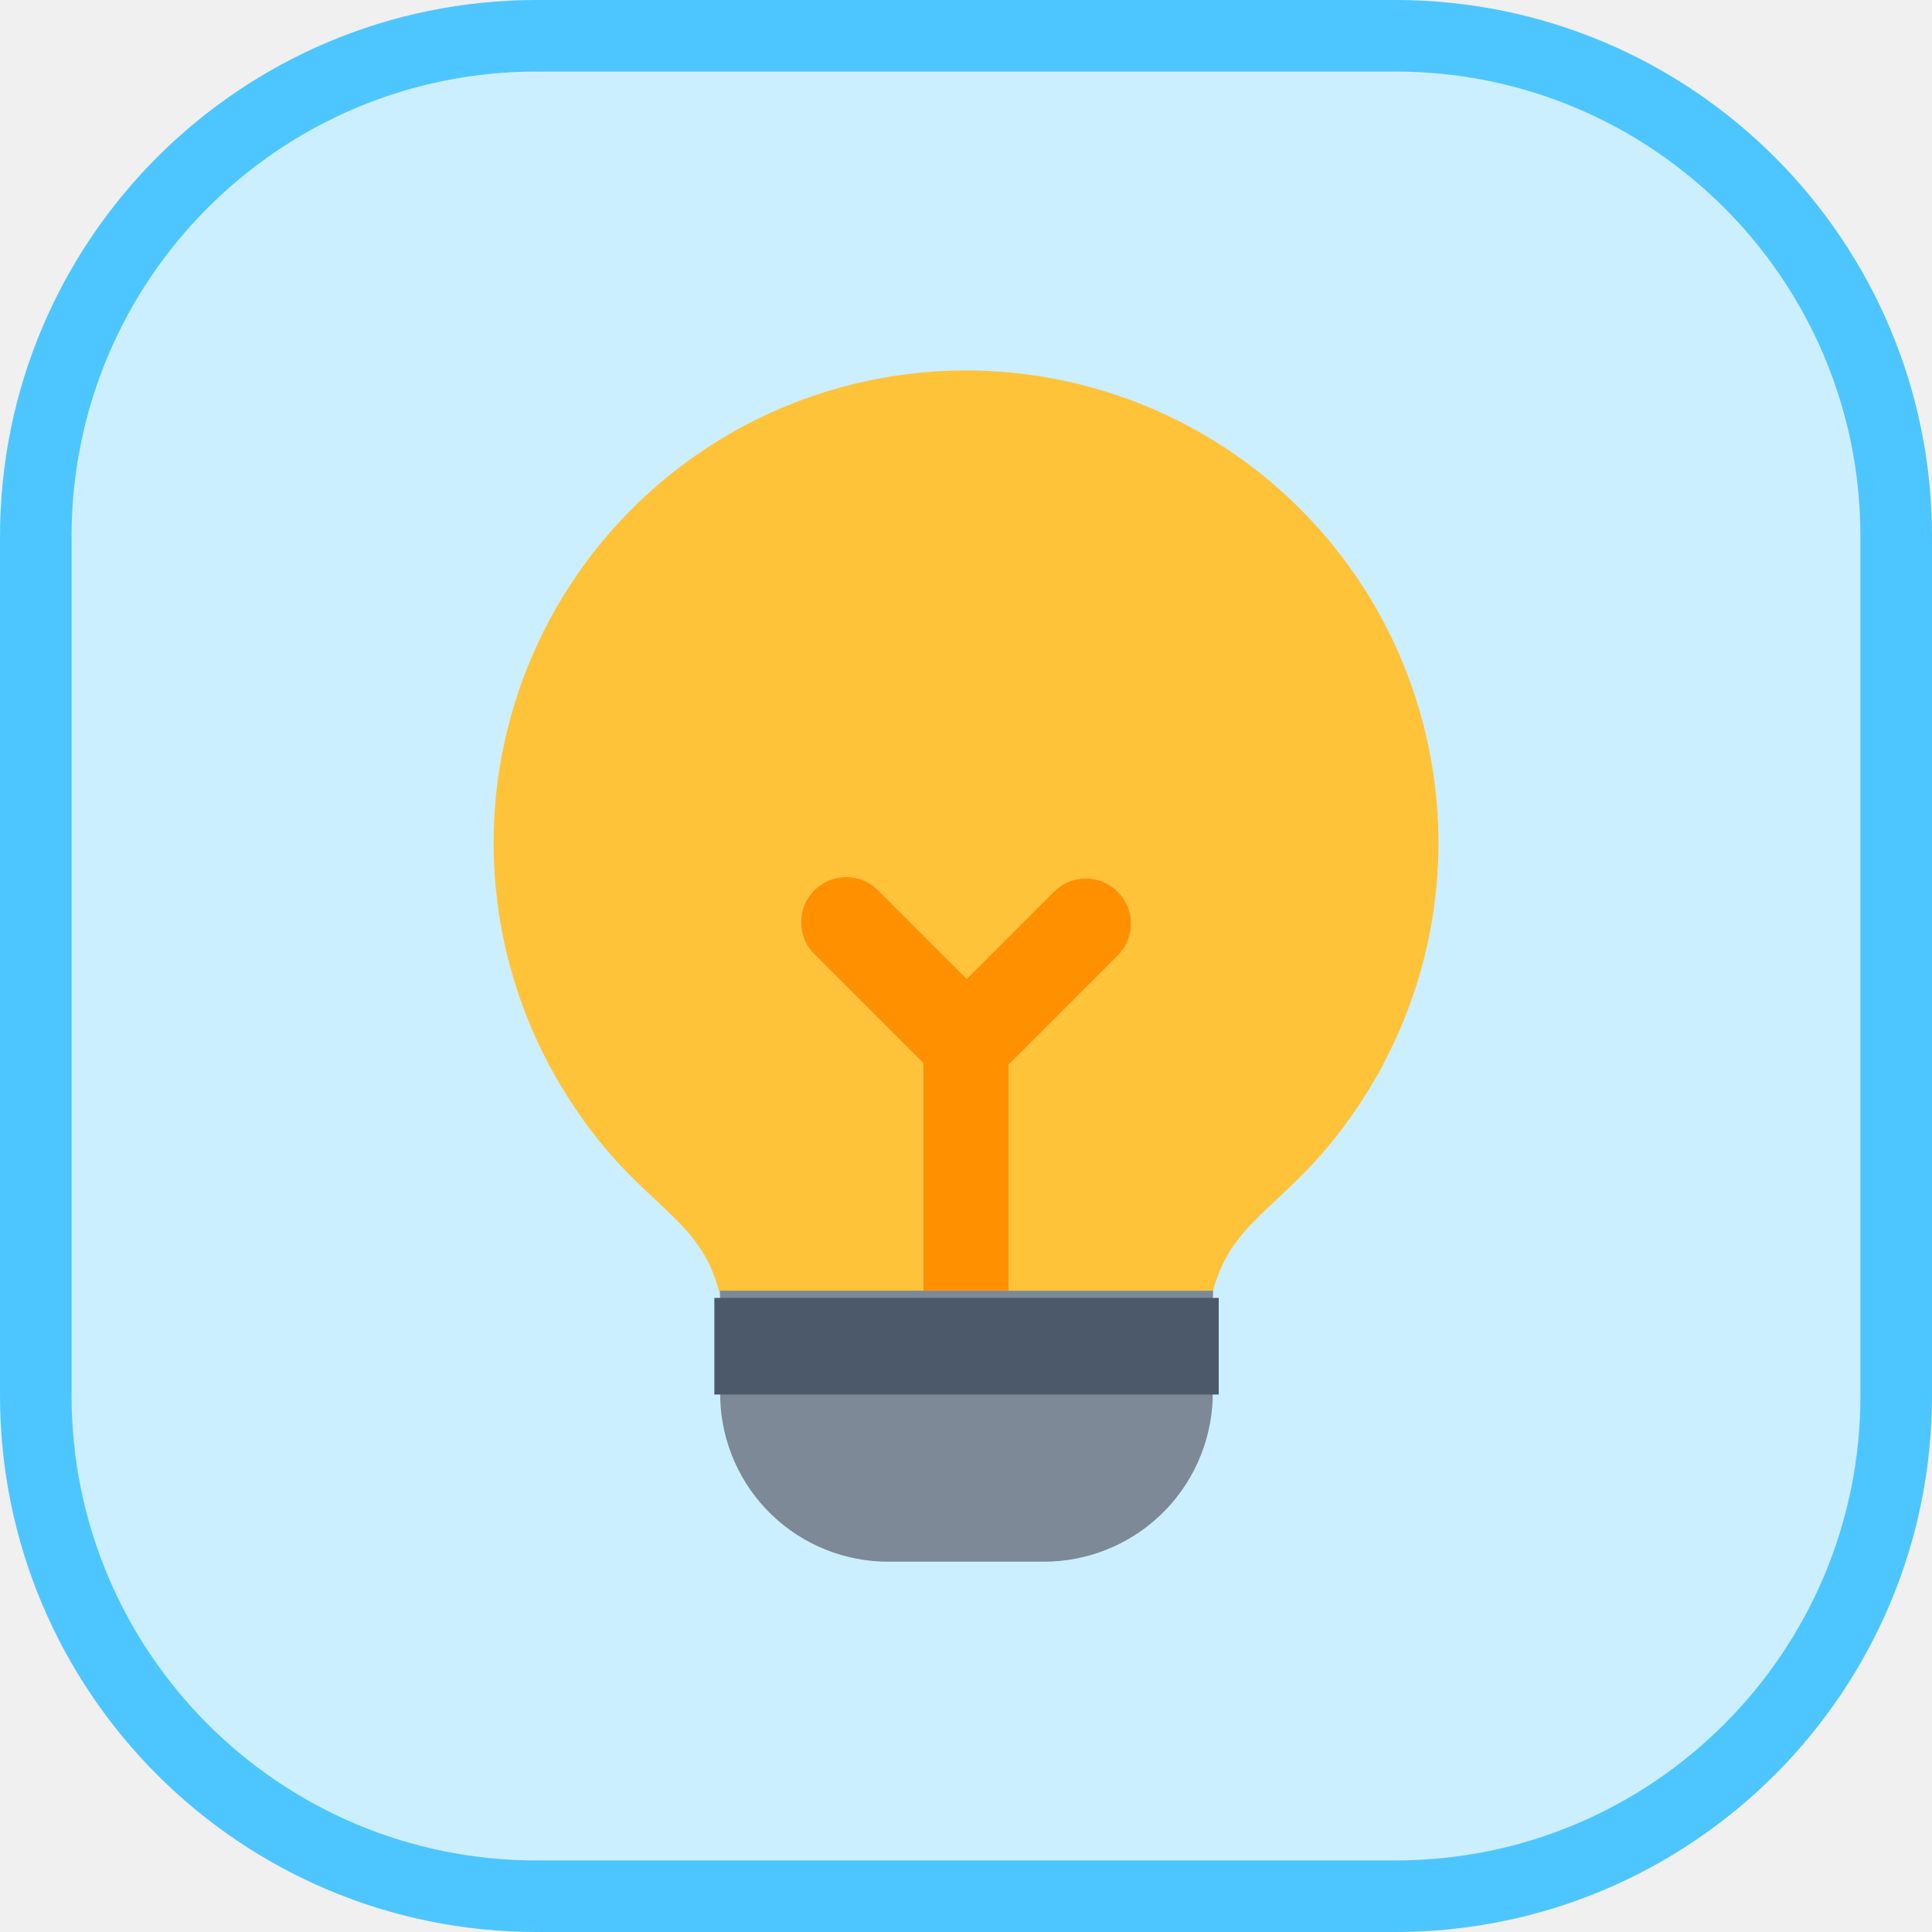
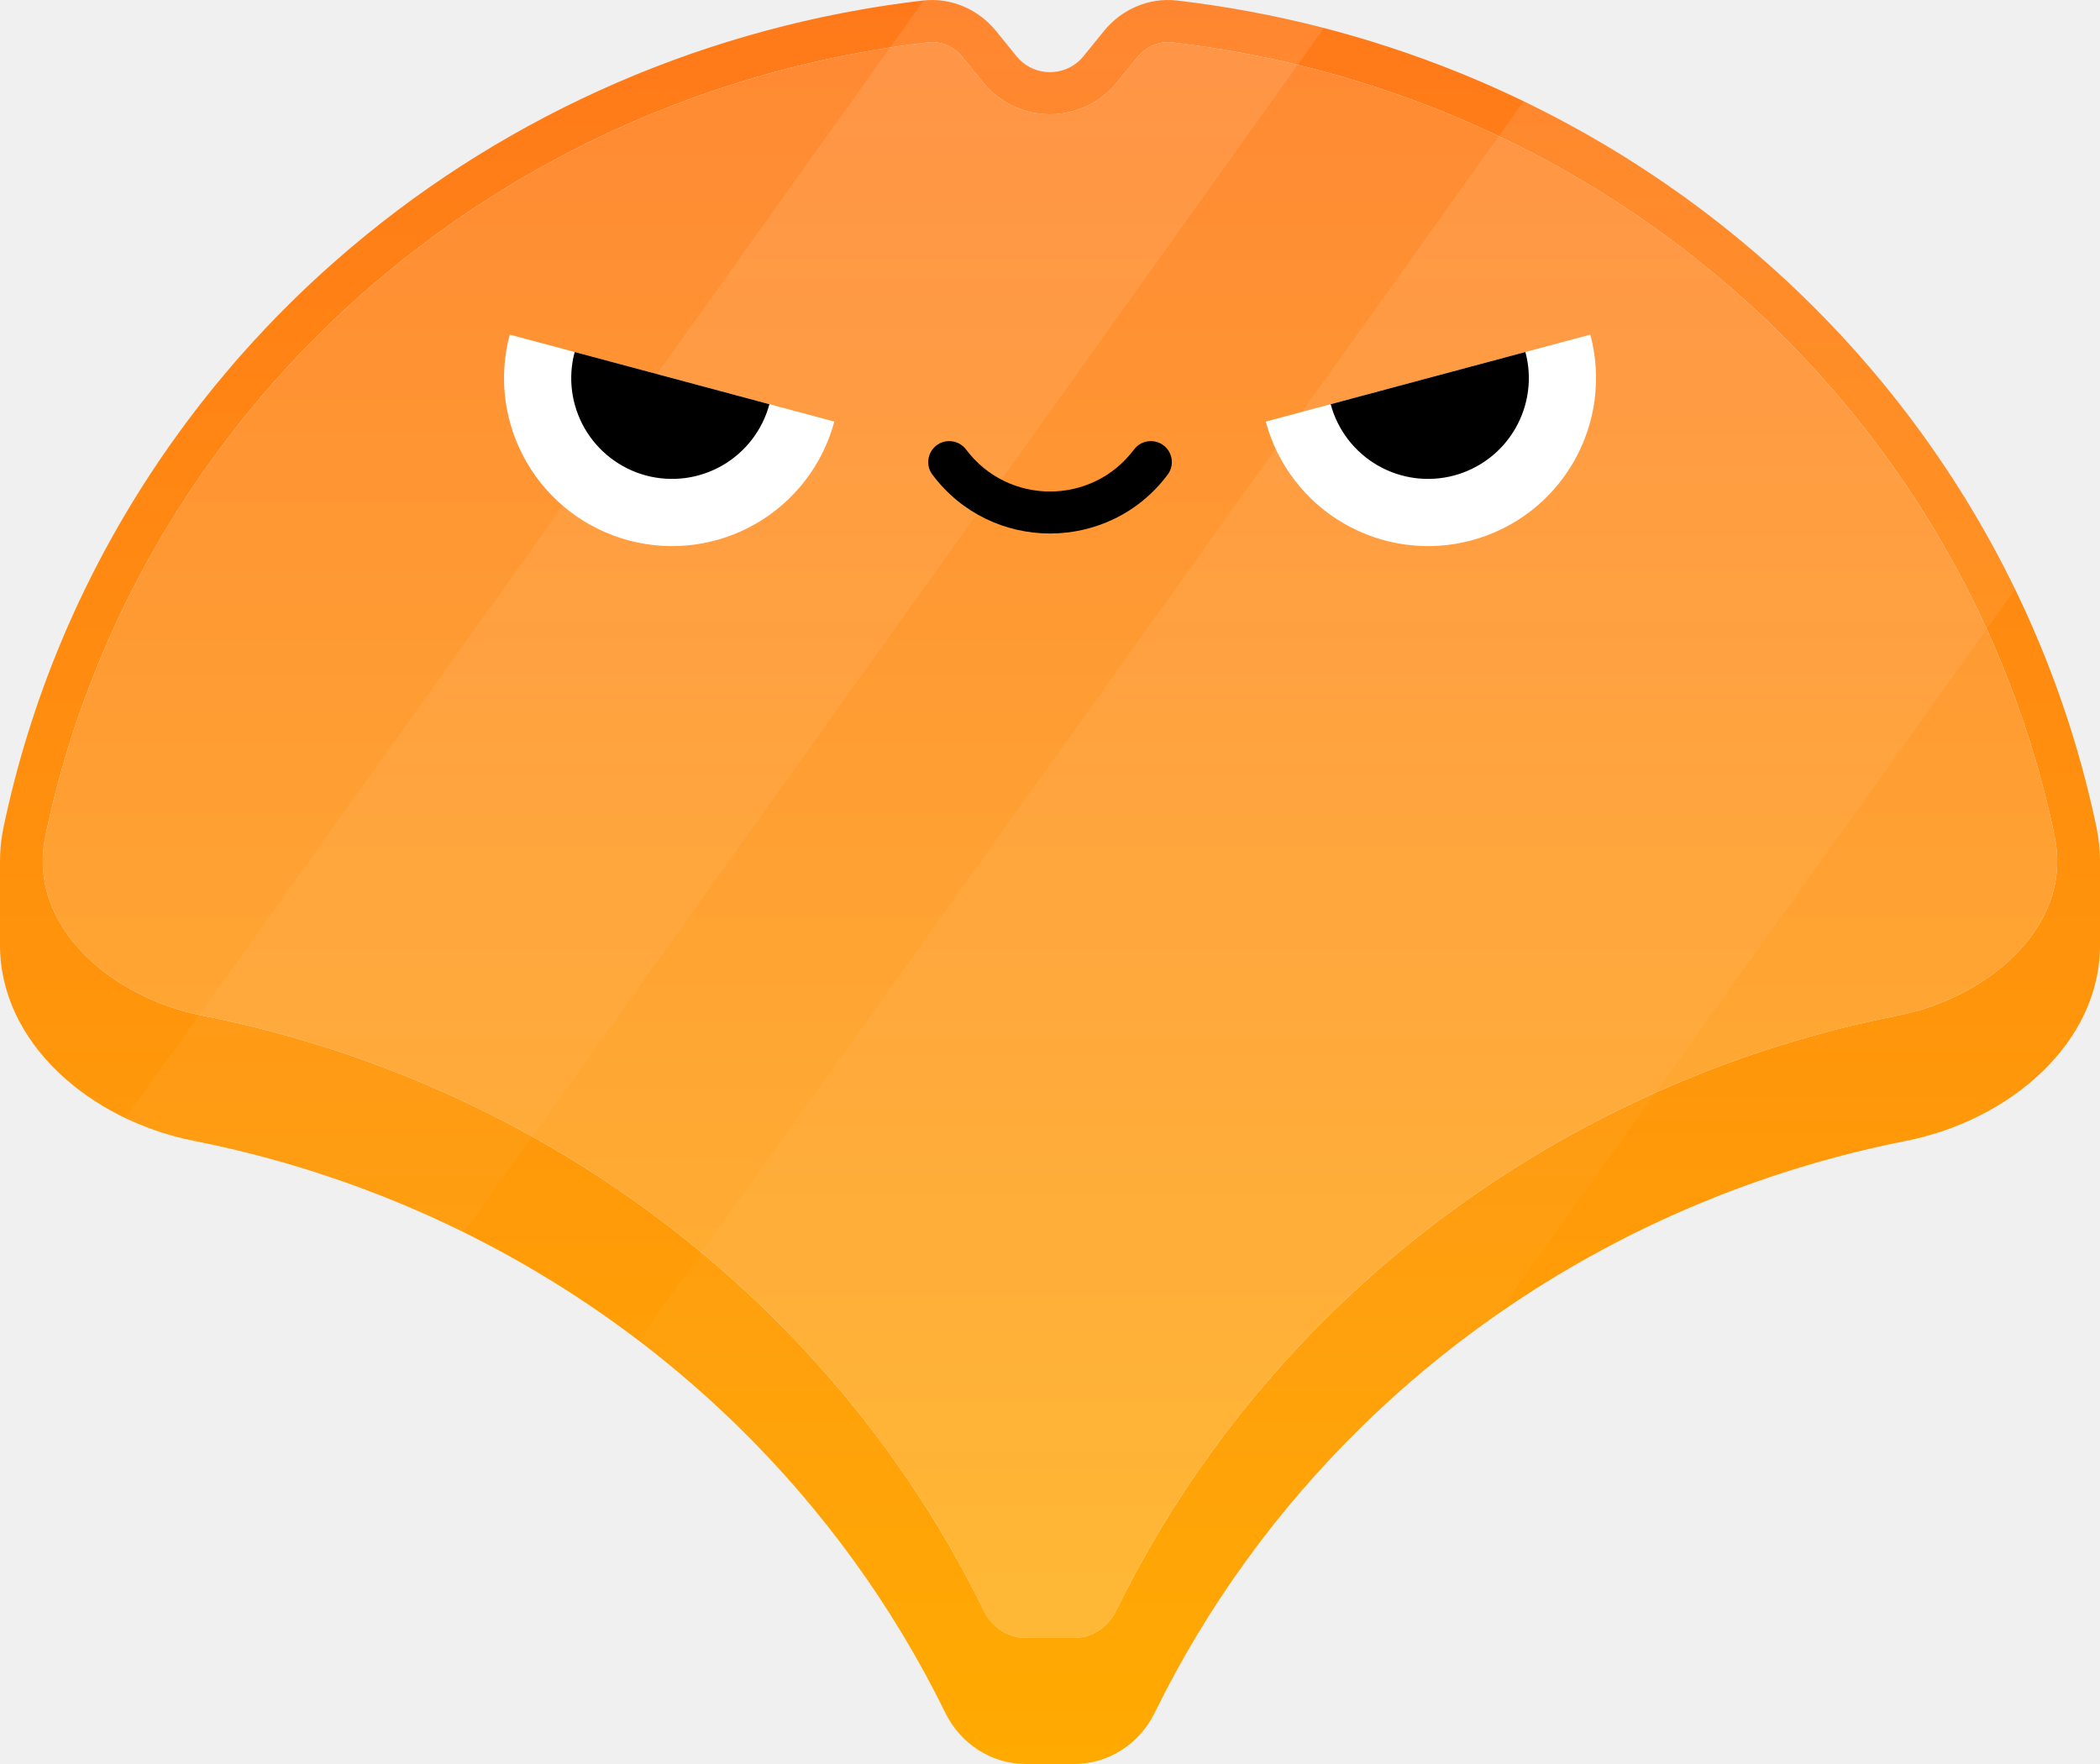
- <svg xmlns="http://www.w3.org/2000/svg" width="54" height="54" viewBox="0 0 54 54" fill="none">
-   <rect x="1" y="1" width="52" height="52" rx="14" fill="#CCEFFF" stroke="#4DC6FF" stroke-width="2" />
-   <path d="M40.197 23.07C40.123 21.086 39.603 19.145 38.676 17.39C37.749 15.635 36.438 14.111 34.841 12.933C33.243 11.754 31.401 10.951 29.451 10.583C27.5 10.215 25.492 10.291 23.575 10.806C21.658 11.321 19.882 12.261 18.378 13.558C16.875 14.854 15.683 16.472 14.892 18.292C14.1 20.113 13.729 22.088 13.806 24.071C13.883 26.055 14.406 27.995 15.337 29.749H15.332C15.345 29.775 15.359 29.798 15.374 29.823C15.411 29.892 15.45 29.959 15.488 30.027C15.526 30.094 15.568 30.168 15.608 30.235C15.673 30.344 15.738 30.452 15.805 30.56C15.844 30.622 15.882 30.68 15.92 30.74C15.97 30.817 16.018 30.894 16.069 30.969C17.939 33.754 19.53 33.953 20.093 36.079H25.808V29.719L22.758 26.669C22.641 26.552 22.548 26.412 22.485 26.259C22.421 26.106 22.389 25.942 22.389 25.776C22.389 25.61 22.421 25.446 22.485 25.293C22.548 25.14 22.641 25 22.758 24.883C22.875 24.766 23.015 24.673 23.168 24.61C23.321 24.546 23.485 24.513 23.651 24.513C23.817 24.513 23.981 24.546 24.134 24.61C24.288 24.673 24.427 24.766 24.544 24.883L27.02 27.36L29.456 24.924C29.573 24.806 29.712 24.713 29.866 24.649C30.019 24.586 30.183 24.553 30.349 24.553C30.515 24.553 30.679 24.586 30.832 24.649C30.985 24.713 31.125 24.806 31.242 24.924C31.359 25.041 31.453 25.18 31.516 25.333C31.58 25.486 31.613 25.651 31.613 25.817C31.613 25.982 31.58 26.147 31.516 26.3C31.453 26.453 31.359 26.592 31.242 26.709L28.192 29.759V36.075H33.907C34.472 33.942 36.068 33.748 37.949 30.939L37.954 30.933C38.044 30.798 38.134 30.657 38.224 30.51C38.271 30.435 38.314 30.359 38.362 30.282C38.464 30.111 38.567 29.934 38.67 29.742H38.662C39.754 27.692 40.283 25.39 40.197 23.07Z" fill="#FFC33A" />
-   <path d="M28.192 36.075V29.759L31.242 26.709C31.359 26.592 31.453 26.453 31.516 26.3C31.58 26.147 31.613 25.982 31.613 25.817C31.613 25.651 31.58 25.486 31.516 25.333C31.453 25.18 31.359 25.041 31.242 24.924C31.125 24.806 30.985 24.713 30.832 24.649C30.679 24.586 30.515 24.553 30.349 24.553C30.183 24.553 30.019 24.586 29.866 24.649C29.712 24.713 29.573 24.806 29.456 24.924L27.02 27.36L24.544 24.883C24.307 24.646 23.986 24.513 23.651 24.513C23.316 24.513 22.995 24.646 22.758 24.883C22.521 25.12 22.389 25.441 22.389 25.776C22.389 26.111 22.521 26.432 22.758 26.669L25.808 29.719V36.075H28.192Z" fill="#FF9000" />
-   <path d="M20.119 36.075C20.125 36.217 20.13 36.364 20.131 36.519V39.11C20.172 40.333 20.688 41.491 21.569 42.339C22.451 43.186 23.628 43.657 24.851 43.65H29.149C30.375 43.657 31.555 43.188 32.441 42.341C33.327 41.493 33.848 40.335 33.895 39.11V36.619C33.895 36.427 33.9 36.248 33.908 36.075H20.119Z" fill="#7D8996" />
-   <path d="M19.966 36.277H34.063V38.977H19.966V36.277Z" fill="#4B596A" />
+ <svg xmlns="http://www.w3.org/2000/svg" width="50" height="42" viewBox="0 0 50 42" fill="none">
+   <path fill-rule="evenodd" clip-rule="evenodd" d="M6.913 7.213C6.511 7.61 6.123 8.02 5.75 8.442C6.121 8.022 6.507 7.614 6.907 7.218L6.913 7.213ZM25.794 1.343C25.779 1.361 25.764 1.379 25.748 1.396C25.757 1.386 25.766 1.376 25.774 1.366L25.794 1.343Z" fill="#FF9500" />
+   <path fill-rule="evenodd" clip-rule="evenodd" d="M0.085 19.693L0.073 19.756C0.077 19.735 0.081 19.714 0.085 19.693ZM1.505 15.166L1.449 15.301C1.467 15.256 1.486 15.211 1.505 15.166ZM7.018 7.11L6.913 7.213C6.948 7.178 6.983 7.144 7.018 7.11ZM15.268 1.726L15.124 1.785C15.172 1.766 15.22 1.746 15.268 1.726ZM21.972 0.013L21.756 0.039C21.828 0.03 21.9 0.021 21.972 0.013Z" fill="#FF9500" />
+   <path fill-rule="evenodd" clip-rule="evenodd" d="M1.505 15.166L1.449 15.301C1.467 15.256 1.486 15.211 1.505 15.166ZM0.073 19.756C0.077 19.735 0.081 19.714 0.085 19.693L0.073 19.756ZM21.972 0.013L21.756 0.039C21.828 0.03 21.9 0.021 21.972 0.013ZM15.124 1.785C15.172 1.766 15.22 1.746 15.268 1.726L15.124 1.785ZM6.913 7.213C6.948 7.178 6.983 7.144 7.018 7.11L6.913 7.213Z" fill="#FFAA33" />
+   <path fill-rule="evenodd" clip-rule="evenodd" d="M6.116 8.037C6.375 7.757 6.641 7.482 6.913 7.213L6.907 7.218C6.637 7.486 6.373 7.759 6.116 8.037ZM25.748 1.396C25.764 1.379 25.779 1.361 25.794 1.343L25.774 1.366C25.766 1.376 25.757 1.386 25.748 1.396Z" fill="#FF9500" />
+   <path fill-rule="evenodd" clip-rule="evenodd" d="M5.75 8.442C6.123 8.02 6.511 7.61 6.913 7.213L7.018 7.11C7.313 6.821 7.615 6.541 7.924 6.268C8.184 6.037 8.449 5.812 8.719 5.593C9.683 4.808 10.704 4.095 11.774 3.459C12.845 2.822 13.964 2.263 15.124 1.785L15.268 1.726C15.789 1.516 16.316 1.322 16.849 1.146C16.865 1.141 16.882 1.135 16.899 1.13C18.084 0.741 19.295 0.438 20.524 0.224C20.933 0.152 21.344 0.091 21.756 0.039L21.972 0.013C22.639 -0.065 23.293 0.219 23.713 0.736L24.206 1.343C24.562 1.781 25.199 1.836 25.625 1.507C25.669 1.474 25.709 1.437 25.748 1.396C25.764 1.379 25.779 1.361 25.794 1.343L26.287 0.736C26.707 0.219 27.36 -0.065 28.028 0.013C30.328 0.282 32.584 0.857 34.732 1.726C37.817 2.974 40.621 4.804 42.982 7.11C45.344 9.416 47.217 12.153 48.495 15.166C49.116 16.631 49.591 18.147 49.915 19.693C49.972 19.968 50 20.237 50 20.5V22.5C50.002 24.835 47.853 26.675 45.378 27.165C43.78 27.481 42.212 27.948 40.699 28.56C37.613 29.808 34.81 31.637 32.449 33.943C30.409 35.935 28.734 38.248 27.492 40.783C27.135 41.511 26.402 42 25.581 42H24.419C23.598 42 22.865 41.511 22.508 40.783C21.266 38.248 19.591 35.935 17.552 33.943C15.19 31.637 12.387 29.808 9.301 28.56C7.788 27.948 6.22 27.481 4.622 27.165C2.147 26.675 -0.002 24.835 1.72694e-06 22.5L3.27465e-06 20.5C0 20.288 0.018 20.071 0.055 19.851C0.061 19.82 0.066 19.788 0.073 19.756L0.085 19.693C0.399 18.195 0.854 16.726 1.447 15.304L1.449 15.301L1.505 15.166C1.825 14.413 2.181 13.677 2.574 12.961C2.603 12.907 2.633 12.853 2.663 12.8L2.671 12.785C2.881 12.408 3.102 12.036 3.332 11.67C3.623 11.207 3.93 10.754 4.252 10.31C4.351 10.173 4.452 10.037 4.555 9.902C4.577 9.872 4.599 9.843 4.622 9.814C4.651 9.776 4.68 9.738 4.709 9.701C4.844 9.526 4.981 9.354 5.12 9.183C5.234 9.044 5.35 8.905 5.467 8.768C5.524 8.701 5.581 8.635 5.639 8.568C5.676 8.526 5.713 8.484 5.75 8.442ZM24.419 38.998C24.019 38.998 23.625 38.757 23.424 38.347C22.132 35.71 20.389 33.303 18.267 31.232C15.811 28.833 12.896 26.931 9.688 25.633C8.114 24.996 6.484 24.511 4.823 24.182C3.639 23.948 2.569 23.357 1.871 22.578C1.186 21.814 0.872 20.894 1.082 19.896C1.392 18.413 1.848 16.958 2.444 15.553C2.732 14.873 3.052 14.208 3.402 13.559C4.541 11.45 6 9.515 7.734 7.822C10.001 5.608 12.692 3.852 15.654 2.654C17.717 1.819 19.884 1.267 22.092 1.008C22.387 0.973 22.703 1.098 22.919 1.363L23.412 1.969C24.227 2.971 25.773 2.971 26.588 1.969L27.081 1.363C27.297 1.098 27.612 0.973 27.908 1.008C30.116 1.267 32.283 1.819 34.346 2.654C37.308 3.852 39.999 5.608 42.266 7.822C43.999 9.514 45.459 11.449 46.597 13.559C46.948 14.208 47.268 14.873 47.556 15.553C48.152 16.958 48.608 18.413 48.918 19.896C49.127 20.894 48.814 21.814 48.129 22.578C47.431 23.357 46.361 23.948 45.177 24.182C43.516 24.511 41.886 24.996 40.312 25.633C37.104 26.931 34.189 28.833 31.732 31.232C29.611 33.303 27.868 35.71 26.576 38.347C26.375 38.757 25.981 38.998 25.581 38.998H24.419Z" fill="url(#paint0_linear_3315_1989)" />
+   <path d="M24.419 38.998C24.019 38.998 23.625 38.757 23.424 38.347C22.132 35.71 20.389 33.303 18.267 31.232C15.811 28.833 12.896 26.931 9.688 25.633C8.114 24.996 6.484 24.511 4.823 24.182C3.639 23.948 2.569 23.357 1.871 22.578C1.186 21.814 0.872 20.894 1.082 19.896C1.392 18.413 1.848 16.958 2.444 15.553C2.732 14.873 3.052 14.208 3.402 13.559C4.541 11.45 6 9.515 7.734 7.822C10.001 5.608 12.692 3.852 15.654 2.654C17.717 1.819 19.884 1.267 22.092 1.008C22.387 0.973 22.703 1.098 22.919 1.363L23.412 1.969C24.227 2.971 25.773 2.971 26.588 1.969L27.081 1.363C27.297 1.098 27.612 0.973 27.908 1.008C30.116 1.267 32.283 1.819 34.346 2.654C37.308 3.852 39.999 5.608 42.266 7.822C43.999 9.514 45.459 11.449 46.597 13.559C46.948 14.208 47.268 14.873 47.556 15.553C48.152 16.958 48.608 18.413 48.918 19.896C49.127 20.894 48.814 21.814 48.129 22.578C47.431 23.357 46.361 23.948 45.177 24.182C43.516 24.511 41.886 24.996 40.312 25.633C37.104 26.931 34.189 28.833 31.732 31.232C29.611 33.303 27.868 35.71 26.576 38.347C26.375 38.757 25.981 38.998 25.581 38.998H24.419Z" fill="url(#paint1_linear_3315_1989)" />
+   <path fill-rule="evenodd" clip-rule="evenodd" d="M36.278 2.412C37.775 3.135 39.195 4.001 40.516 4.995C41.382 5.646 42.206 6.352 42.982 7.11C43.72 7.83 44.41 8.593 45.049 9.393C46.196 10.828 47.178 12.383 47.978 14.031L35.645 31.298C35.046 31.716 34.465 32.159 33.905 32.627C33.403 33.047 32.917 33.486 32.449 33.943C30.409 35.935 28.734 38.248 27.492 40.783C27.135 41.511 26.402 42 25.581 42H24.419C23.598 42 22.865 41.511 22.508 40.783C21.266 38.248 19.591 35.935 17.552 33.943C17.524 33.916 17.495 33.889 17.468 33.862C16.751 33.169 15.995 32.52 15.203 31.916L36.278 2.412Z" fill="url(#paint2_linear_3315_1989)" fill-opacity="0.1" />
+   <path fill-rule="evenodd" clip-rule="evenodd" d="M25.761 1.381C25.772 1.368 25.783 1.356 25.794 1.343L26.287 0.736C26.665 0.272 27.23 -0.005 27.825 7.34371e-05C27.892 0.001 27.96 0.005 28.028 0.013C28.424 0.059 28.819 0.115 29.212 0.179C29.99 0.307 30.761 0.47 31.524 0.667L11.043 29.341C10.856 29.248 10.667 29.158 10.477 29.07C10.09 28.891 9.698 28.721 9.301 28.56C7.788 27.948 6.22 27.481 4.622 27.165C4.197 27.081 3.78 26.957 3.384 26.797C3.248 26.743 3.116 26.684 2.985 26.621L21.993 0.01C22.653 -0.059 23.297 0.225 23.713 0.736L24.206 1.343C24.562 1.781 25.199 1.836 25.625 1.507C25.669 1.474 25.709 1.437 25.748 1.396C25.752 1.391 25.756 1.386 25.761 1.381Z" fill="url(#paint3_linear_3315_1989)" fill-opacity="0.1" />
+   <path d="M22.301 10.602C22.522 10.437 22.835 10.482 23.001 10.702C24.001 12.036 26.001 12.036 27.001 10.702C27.167 10.482 27.48 10.437 27.701 10.602C27.922 10.768 27.967 11.082 27.801 11.302C26.401 13.169 23.601 13.169 22.201 11.302C22.035 11.082 22.08 10.768 22.301 10.602Z" fill="black" />
+   <path d="M19.865 10.038C19.729 10.545 19.494 11.021 19.174 11.437C18.855 11.854 18.456 12.204 18.001 12.466C17.546 12.729 17.044 12.9 16.523 12.968C16.002 13.037 15.473 13.002 14.966 12.866C14.458 12.73 13.983 12.496 13.566 12.176C13.149 11.856 12.799 11.457 12.537 11.002C12.274 10.547 12.104 10.045 12.035 9.524C11.966 9.004 12.001 8.475 12.137 7.967L16.001 9.002L19.865 10.038Z" fill="white" />
+   <path d="M18.319 9.624C18.238 9.928 18.097 10.213 17.905 10.463C17.713 10.713 17.474 10.923 17.201 11.081C16.928 11.238 16.627 11.341 16.314 11.382C16.002 11.423 15.684 11.402 15.38 11.321C15.075 11.239 14.79 11.098 14.54 10.906C14.29 10.715 14.08 10.475 13.922 10.202C13.765 9.929 13.662 9.628 13.621 9.316C13.58 9.003 13.601 8.686 13.683 8.381L16.001 9.002L18.319 9.624Z" fill="black" />
+   <path d="M37.865 7.967C38.001 8.475 38.035 9.004 37.967 9.524C37.898 10.045 37.728 10.547 37.465 11.002C37.202 11.457 36.853 11.856 36.436 12.176C36.019 12.496 35.544 12.73 35.036 12.866C34.529 13.002 34 13.037 33.479 12.968C32.958 12.9 32.456 12.729 32.001 12.466C31.546 12.204 31.147 11.854 30.828 11.437C30.508 11.021 30.273 10.545 30.137 10.038L34.001 9.002L37.865 7.967Z" fill="white" />
+   <path d="M36.319 8.381C36.401 8.686 36.422 9.003 36.38 9.316C36.339 9.628 36.237 9.929 36.079 10.202C35.922 10.475 35.712 10.715 35.462 10.906C35.212 11.098 34.926 11.239 34.622 11.321C34.318 11.402 34 11.423 33.688 11.382C33.375 11.341 33.074 11.238 32.801 11.081C32.528 10.923 32.289 10.713 32.097 10.463C31.905 10.213 31.764 9.928 31.683 9.624L34.001 9.002L36.319 8.381Z" fill="black" />
+   <defs>
+     <linearGradient id="paint0_linear_3315_1989" x1="25" y1="0" x2="25" y2="42" gradientUnits="userSpaceOnUse">
+       <stop stop-color="#FF791A" />
+       <stop offset="1" stop-color="#FFAA00" />
+     </linearGradient>
+     <linearGradient id="paint1_linear_3315_1989" x1="25" y1="0" x2="25" y2="42" gradientUnits="userSpaceOnUse">
+       <stop stop-color="#FF8833" />
+       <stop offset="1" stop-color="#FFBB33" />
+     </linearGradient>
+     <linearGradient id="paint2_linear_3315_1989" x1="33.001" y1="0" x2="33.001" y2="42" gradientUnits="userSpaceOnUse">
+       <stop stop-color="white" />
+       <stop offset="1" stop-color="white" stop-opacity="0" />
+     </linearGradient>
+     <linearGradient id="paint3_linear_3315_1989" x1="33.001" y1="0" x2="33.001" y2="42" gradientUnits="userSpaceOnUse">
+       <stop stop-color="white" />
+       <stop offset="1" stop-color="white" stop-opacity="0" />
+     </linearGradient>
+   </defs>
</svg>
